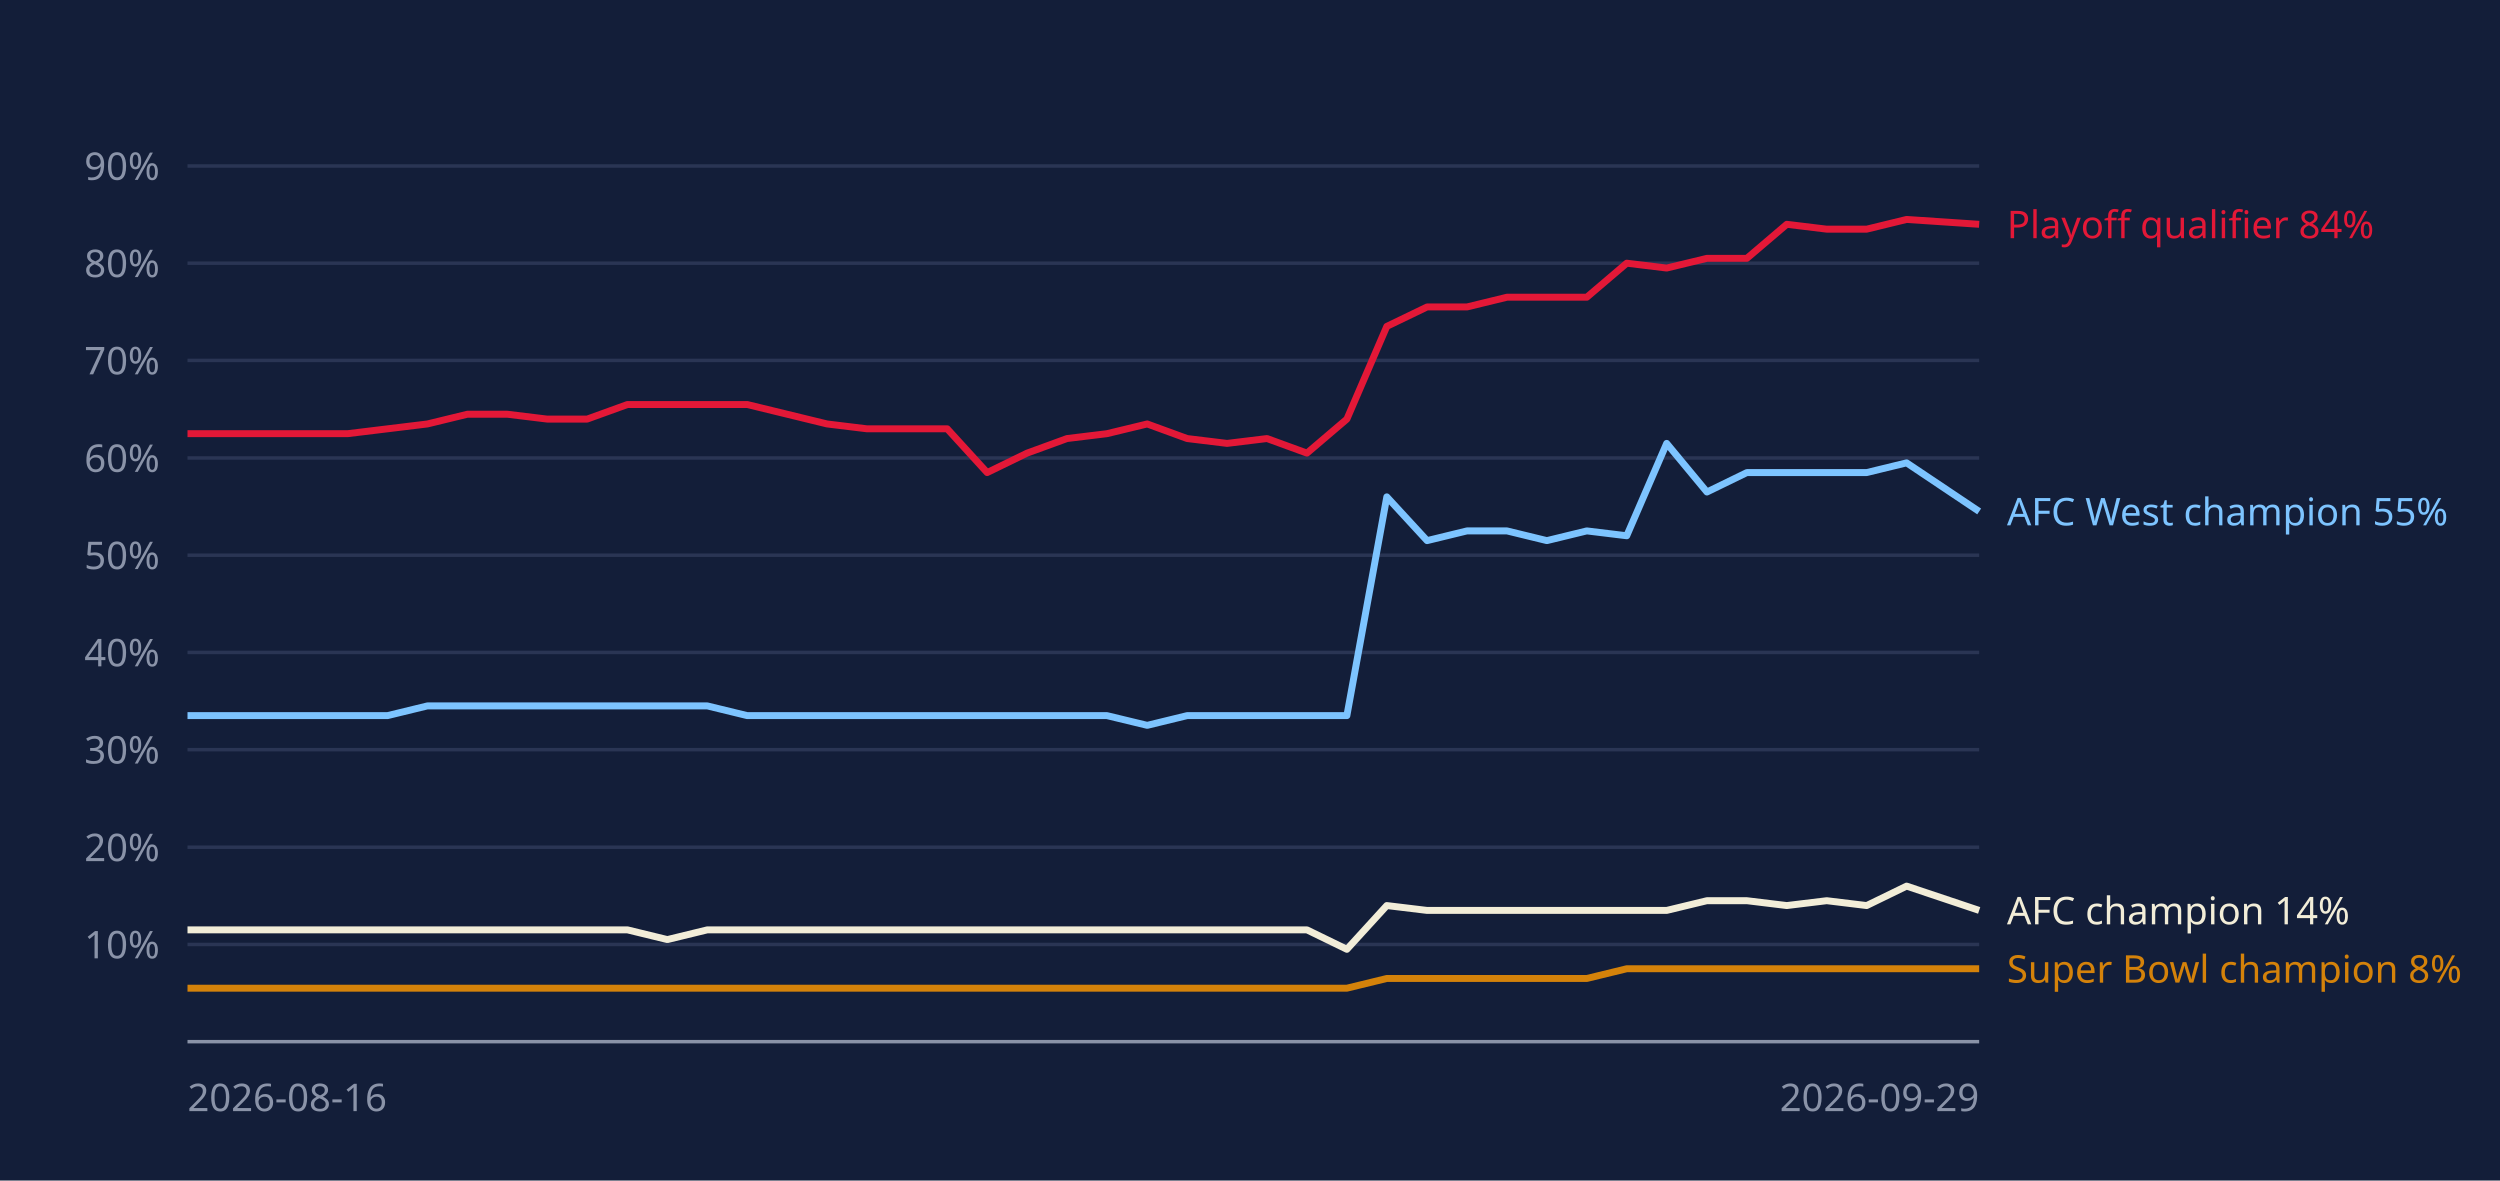
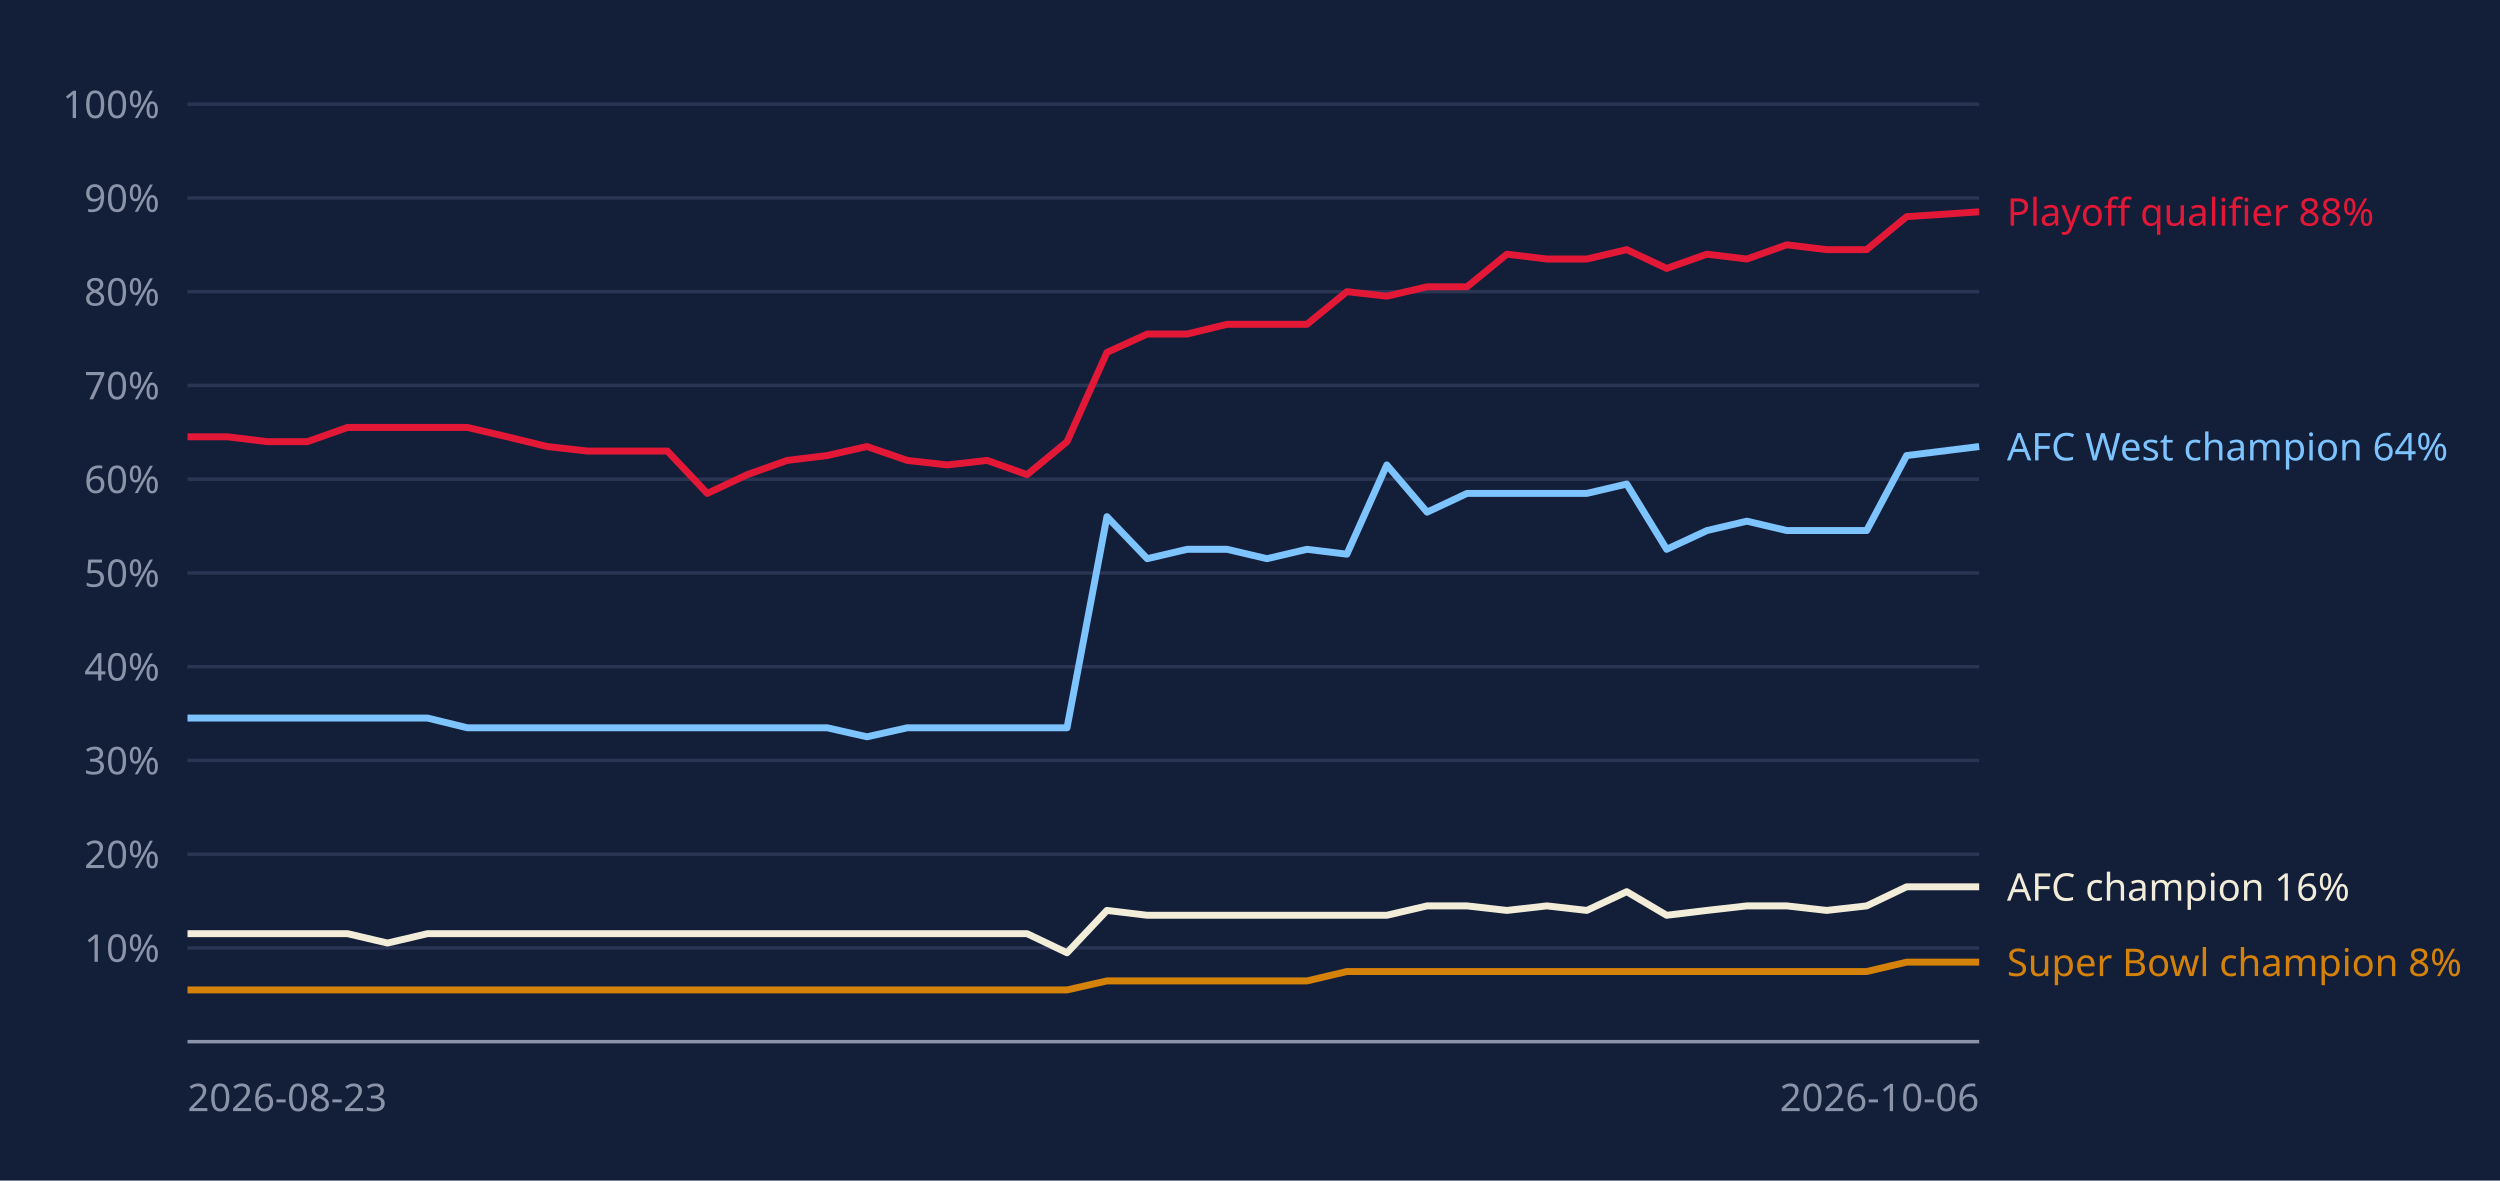
<svg xmlns="http://www.w3.org/2000/svg" viewBox="0 0 720 340" width="720" height="340" role="img" aria-label="Kansas City Chiefs championship, conference, division, playoff and MVP market prices over the last several weeks.">
  <rect width="720" height="340" fill="#131E39" />
-   <line x1="54" y1="272.0" x2="570" y2="272.0" stroke="#2A3554" stroke-width="1" />
-   <text x="46" y="276.0" fill="#8A93A8" font-family="system-ui,sans-serif" font-size="11" text-anchor="end">10%</text>
-   <line x1="54" y1="244.0" x2="570" y2="244.0" stroke="#2A3554" stroke-width="1" />
-   <text x="46" y="248.0" fill="#8A93A8" font-family="system-ui,sans-serif" font-size="11" text-anchor="end">20%</text>
-   <line x1="54" y1="215.9" x2="570" y2="215.9" stroke="#2A3554" stroke-width="1" />
-   <text x="46" y="219.9" fill="#8A93A8" font-family="system-ui,sans-serif" font-size="11" text-anchor="end">30%</text>
-   <line x1="54" y1="187.9" x2="570" y2="187.9" stroke="#2A3554" stroke-width="1" />
-   <text x="46" y="191.9" fill="#8A93A8" font-family="system-ui,sans-serif" font-size="11" text-anchor="end">40%</text>
-   <line x1="54" y1="159.9" x2="570" y2="159.9" stroke="#2A3554" stroke-width="1" />
-   <text x="46" y="163.9" fill="#8A93A8" font-family="system-ui,sans-serif" font-size="11" text-anchor="end">50%</text>
-   <line x1="54" y1="131.9" x2="570" y2="131.9" stroke="#2A3554" stroke-width="1" />
-   <text x="46" y="135.9" fill="#8A93A8" font-family="system-ui,sans-serif" font-size="11" text-anchor="end">60%</text>
-   <line x1="54" y1="103.8" x2="570" y2="103.8" stroke="#2A3554" stroke-width="1" />
-   <text x="46" y="107.8" fill="#8A93A8" font-family="system-ui,sans-serif" font-size="11" text-anchor="end">70%</text>
-   <line x1="54" y1="75.8" x2="570" y2="75.8" stroke="#2A3554" stroke-width="1" />
-   <text x="46" y="79.8" fill="#8A93A8" font-family="system-ui,sans-serif" font-size="11" text-anchor="end">80%</text>
-   <line x1="54" y1="47.8" x2="570" y2="47.8" stroke="#2A3554" stroke-width="1" />
-   <text x="46" y="51.8" fill="#8A93A8" font-family="system-ui,sans-serif" font-size="11" text-anchor="end">90%</text>
+   <line x1="54" y1="273.0" x2="570" y2="273.0" stroke="#2A3554" stroke-width="1" />
+   <text x="46" y="277.0" fill="#8A93A8" font-family="system-ui,sans-serif" font-size="11" text-anchor="end">10%</text>
+   <line x1="54" y1="246.0" x2="570" y2="246.0" stroke="#2A3554" stroke-width="1" />
+   <text x="46" y="250.0" fill="#8A93A8" font-family="system-ui,sans-serif" font-size="11" text-anchor="end">20%</text>
+   <line x1="54" y1="219.0" x2="570" y2="219.0" stroke="#2A3554" stroke-width="1" />
+   <text x="46" y="223.0" fill="#8A93A8" font-family="system-ui,sans-serif" font-size="11" text-anchor="end">30%</text>
+   <line x1="54" y1="192.0" x2="570" y2="192.0" stroke="#2A3554" stroke-width="1" />
+   <text x="46" y="196.0" fill="#8A93A8" font-family="system-ui,sans-serif" font-size="11" text-anchor="end">40%</text>
+   <line x1="54" y1="165.0" x2="570" y2="165.0" stroke="#2A3554" stroke-width="1" />
+   <text x="46" y="169.0" fill="#8A93A8" font-family="system-ui,sans-serif" font-size="11" text-anchor="end">50%</text>
+   <line x1="54" y1="138.0" x2="570" y2="138.0" stroke="#2A3554" stroke-width="1" />
+   <text x="46" y="142.0" fill="#8A93A8" font-family="system-ui,sans-serif" font-size="11" text-anchor="end">60%</text>
+   <line x1="54" y1="111.0" x2="570" y2="111.0" stroke="#2A3554" stroke-width="1" />
+   <text x="46" y="115.0" fill="#8A93A8" font-family="system-ui,sans-serif" font-size="11" text-anchor="end">70%</text>
+   <line x1="54" y1="84.0" x2="570" y2="84.0" stroke="#2A3554" stroke-width="1" />
+   <text x="46" y="88.0" fill="#8A93A8" font-family="system-ui,sans-serif" font-size="11" text-anchor="end">80%</text>
+   <line x1="54" y1="57.0" x2="570" y2="57.0" stroke="#2A3554" stroke-width="1" />
+   <text x="46" y="61.0" fill="#8A93A8" font-family="system-ui,sans-serif" font-size="11" text-anchor="end">90%</text>
+   <line x1="54" y1="30.0" x2="570" y2="30.0" stroke="#2A3554" stroke-width="1" />
+   <text x="46" y="34.0" fill="#8A93A8" font-family="system-ui,sans-serif" font-size="11" text-anchor="end">100%</text>
  <line x1="54" y1="300" x2="570" y2="300" stroke="#8A93A8" stroke-width="1" />
-   <text x="54.0" y="320" fill="#8A93A8" font-family="system-ui,sans-serif" font-size="11" text-anchor="start">2026-08-16</text>
-   <text x="570.0" y="320" fill="#8A93A8" font-family="system-ui,sans-serif" font-size="11" text-anchor="end">2026-09-29</text>
-   <polyline points="54.0,284.6 65.5,284.6 77.0,284.6 88.5,284.6 100.1,284.6 111.6,284.6 123.1,284.6 134.6,284.6 146.1,284.6 157.6,284.6 169.1,284.6 180.7,284.6 192.2,284.6 203.7,284.6 215.2,284.6 226.7,284.6 238.2,284.6 249.7,284.6 261.3,284.6 272.8,284.6 284.3,284.6 295.8,284.6 307.3,284.6 318.8,284.6 330.4,284.6 341.9,284.6 353.4,284.6 364.9,284.6 376.4,284.6 387.9,284.6 399.4,281.8 411.0,281.8 422.5,281.8 434.0,281.8 445.5,281.8 457.0,281.8 468.5,279.0 480.0,279.0 491.6,279.0 503.1,279.0 514.6,279.0 526.1,279.0 537.6,279.0 549.1,279.0 570.0,279.0" fill="none" stroke="#D4820A" stroke-width="2" stroke-linejoin="round" />
-   <polyline points="54.0,267.8 65.5,267.8 77.0,267.8 88.5,267.8 100.1,267.8 111.6,267.8 123.1,267.8 134.6,267.8 146.1,267.8 157.6,267.8 169.1,267.8 180.7,267.8 192.2,270.6 203.7,267.8 215.2,267.8 226.7,267.8 238.2,267.8 249.7,267.8 261.3,267.8 272.8,267.8 284.3,267.8 295.8,267.8 307.3,267.8 318.8,267.8 330.4,267.8 341.9,267.8 353.4,267.8 364.9,267.8 376.4,267.8 387.9,273.4 399.4,260.8 411.0,262.2 422.5,262.2 434.0,262.2 445.5,262.2 457.0,262.2 468.5,262.2 480.0,262.2 491.6,259.4 503.1,259.4 514.6,260.8 526.1,259.4 537.6,260.8 549.1,255.2 570.0,262.2" fill="none" stroke="#F2EDD8" stroke-width="2" stroke-linejoin="round" />
-   <polyline points="54.0,206.1 65.5,206.1 77.0,206.1 88.5,206.1 100.1,206.1 111.6,206.1 123.1,203.3 134.6,203.3 146.1,203.3 157.6,203.3 169.1,203.3 180.7,203.3 192.2,203.3 203.7,203.3 215.2,206.1 226.7,206.1 238.2,206.1 249.7,206.1 261.3,206.1 272.8,206.1 284.3,206.1 295.8,206.1 307.3,206.1 318.8,206.1 330.4,208.9 341.9,206.1 353.4,206.1 364.9,206.1 376.4,206.1 387.9,206.1 399.4,143.1 411.0,155.7 422.5,152.9 434.0,152.9 445.5,155.7 457.0,152.9 468.5,154.3 480.0,127.7 491.6,141.7 503.1,136.1 514.6,136.1 526.1,136.1 537.6,136.1 549.1,133.3 570.0,147.3" fill="none" stroke="#7DC4FF" stroke-width="2" stroke-linejoin="round" />
-   <polyline points="54.0,124.9 77.0,124.9 88.5,124.9 100.1,124.9 111.6,123.5 123.1,122.1 134.6,119.3 146.1,119.3 157.6,120.7 169.1,120.7 180.7,116.5 192.2,116.5 203.7,116.5 215.2,116.5 226.7,119.3 238.2,122.1 249.7,123.5 261.3,123.5 272.8,123.5 284.3,136.1 295.8,130.5 307.3,126.3 318.8,124.9 330.4,122.1 341.9,126.3 353.4,127.7 364.9,126.3 376.4,130.5 387.9,120.7 399.4,94.0 411.0,88.4 422.5,88.4 434.0,85.6 445.5,85.6 457.0,85.6 468.5,75.8 480.0,77.2 491.6,74.4 503.1,74.4 514.6,64.6 526.1,66.0 537.6,66.0 549.1,63.2 570.0,64.6" fill="none" stroke="#E31837" stroke-width="2" stroke-linejoin="round" />
-   <text x="578" y="68.6" fill="#E31837" font-family="system-ui,sans-serif" font-size="11">Playoff qualifier 84%</text>
-   <text x="578" y="151.3" fill="#7DC4FF" font-family="system-ui,sans-serif" font-size="11">AFC West champion 55%</text>
-   <text x="578" y="266.2" fill="#F2EDD8" font-family="system-ui,sans-serif" font-size="11">AFC champion 14%</text>
-   <text x="578" y="283.0" fill="#D4820A" font-family="system-ui,sans-serif" font-size="11">Super Bowl champion 8%</text>
+   <text x="54.0" y="320" fill="#8A93A8" font-family="system-ui,sans-serif" font-size="11" text-anchor="start">2026-08-23</text>
+   <text x="570.0" y="320" fill="#8A93A8" font-family="system-ui,sans-serif" font-size="11" text-anchor="end">2026-10-06</text>
+   <polyline points="54.0,285.1 65.5,285.1 77.0,285.1 88.5,285.1 100.1,285.1 111.6,285.1 123.1,285.1 134.6,285.1 146.1,285.1 157.6,285.1 169.1,285.1 180.7,285.1 192.2,285.1 203.7,285.1 215.2,285.1 226.7,285.1 238.2,285.1 249.7,285.1 261.3,285.1 272.8,285.1 284.3,285.1 295.8,285.1 307.3,285.1 318.8,282.5 330.4,282.5 341.9,282.5 353.4,282.5 364.9,282.5 376.4,282.5 387.9,279.8 399.4,279.8 411.0,279.8 422.5,279.8 434.0,279.8 445.5,279.8 457.0,279.8 468.5,279.8 480.0,279.8 491.6,279.8 503.1,279.8 514.6,279.8 526.1,279.8 537.6,279.8 549.1,277.1 570.0,277.1" fill="none" stroke="#D4820A" stroke-width="2" stroke-linejoin="round" />
+   <polyline points="54.0,268.9 65.5,268.9 77.0,268.9 88.5,268.9 100.1,268.9 111.6,271.6 123.1,268.9 134.6,268.9 146.1,268.9 157.6,268.9 169.1,268.9 180.7,268.9 192.2,268.9 203.7,268.9 215.2,268.9 226.7,268.9 238.2,268.9 249.7,268.9 261.3,268.9 272.8,268.9 284.3,268.9 295.8,268.9 307.3,274.4 318.8,262.2 330.4,263.6 341.9,263.6 353.4,263.6 364.9,263.6 376.4,263.6 387.9,263.6 399.4,263.6 411.0,260.9 422.5,260.9 434.0,262.2 445.5,260.9 457.0,262.2 468.5,256.8 480.0,263.6 491.6,262.2 503.1,260.9 514.6,260.9 526.1,262.2 537.6,260.9 549.1,255.4 570.0,255.4" fill="none" stroke="#F2EDD8" stroke-width="2" stroke-linejoin="round" />
+   <polyline points="54.0,206.8 65.5,206.8 77.0,206.8 88.5,206.8 100.1,206.8 111.6,206.8 123.1,206.8 134.6,209.6 146.1,209.6 157.6,209.6 169.1,209.6 180.7,209.6 192.2,209.6 203.7,209.6 215.2,209.6 226.7,209.6 238.2,209.6 249.7,212.2 261.3,209.6 272.8,209.6 284.3,209.6 295.8,209.6 307.3,209.6 318.8,148.8 330.4,160.9 341.9,158.2 353.4,158.2 364.9,160.9 376.4,158.2 387.9,159.6 399.4,133.9 411.0,147.5 422.5,142.1 434.0,142.1 445.5,142.1 457.0,142.1 468.5,139.4 480.0,158.2 491.6,152.8 503.1,150.1 514.6,152.8 526.1,152.8 537.6,152.8 549.1,131.2 570.0,128.6" fill="none" stroke="#7DC4FF" stroke-width="2" stroke-linejoin="round" />
+   <polyline points="54.0,125.8 65.5,125.8 77.0,127.2 88.5,127.2 100.1,123.1 111.6,123.1 123.1,123.1 134.6,123.1 146.1,125.8 157.6,128.6 169.1,129.9 180.7,129.9 192.2,129.9 203.7,142.1 215.2,136.7 226.7,132.6 238.2,131.2 249.7,128.6 261.3,132.6 272.8,133.9 284.3,132.6 295.8,136.7 307.3,127.2 318.8,101.5 330.4,96.2 341.9,96.2 353.4,93.4 364.9,93.4 376.4,93.4 387.9,84.0 399.4,85.3 411.0,82.6 422.5,82.6 434.0,73.2 445.5,74.6 457.0,74.6 468.5,71.9 480.0,77.3 491.6,73.2 503.1,74.6 514.6,70.5 526.1,71.9 537.6,71.9 549.1,62.4 570.0,61.0" fill="none" stroke="#E31837" stroke-width="2" stroke-linejoin="round" />
+   <text x="578" y="65.0" fill="#E31837" font-family="system-ui,sans-serif" font-size="11">Playoff qualifier 88%</text>
+   <text x="578" y="132.6" fill="#7DC4FF" font-family="system-ui,sans-serif" font-size="11">AFC West champion 64%</text>
+   <text x="578" y="259.4" fill="#F2EDD8" font-family="system-ui,sans-serif" font-size="11">AFC champion 16%</text>
+   <text x="578" y="281.1" fill="#D4820A" font-family="system-ui,sans-serif" font-size="11">Super Bowl champion 8%</text>
</svg>
